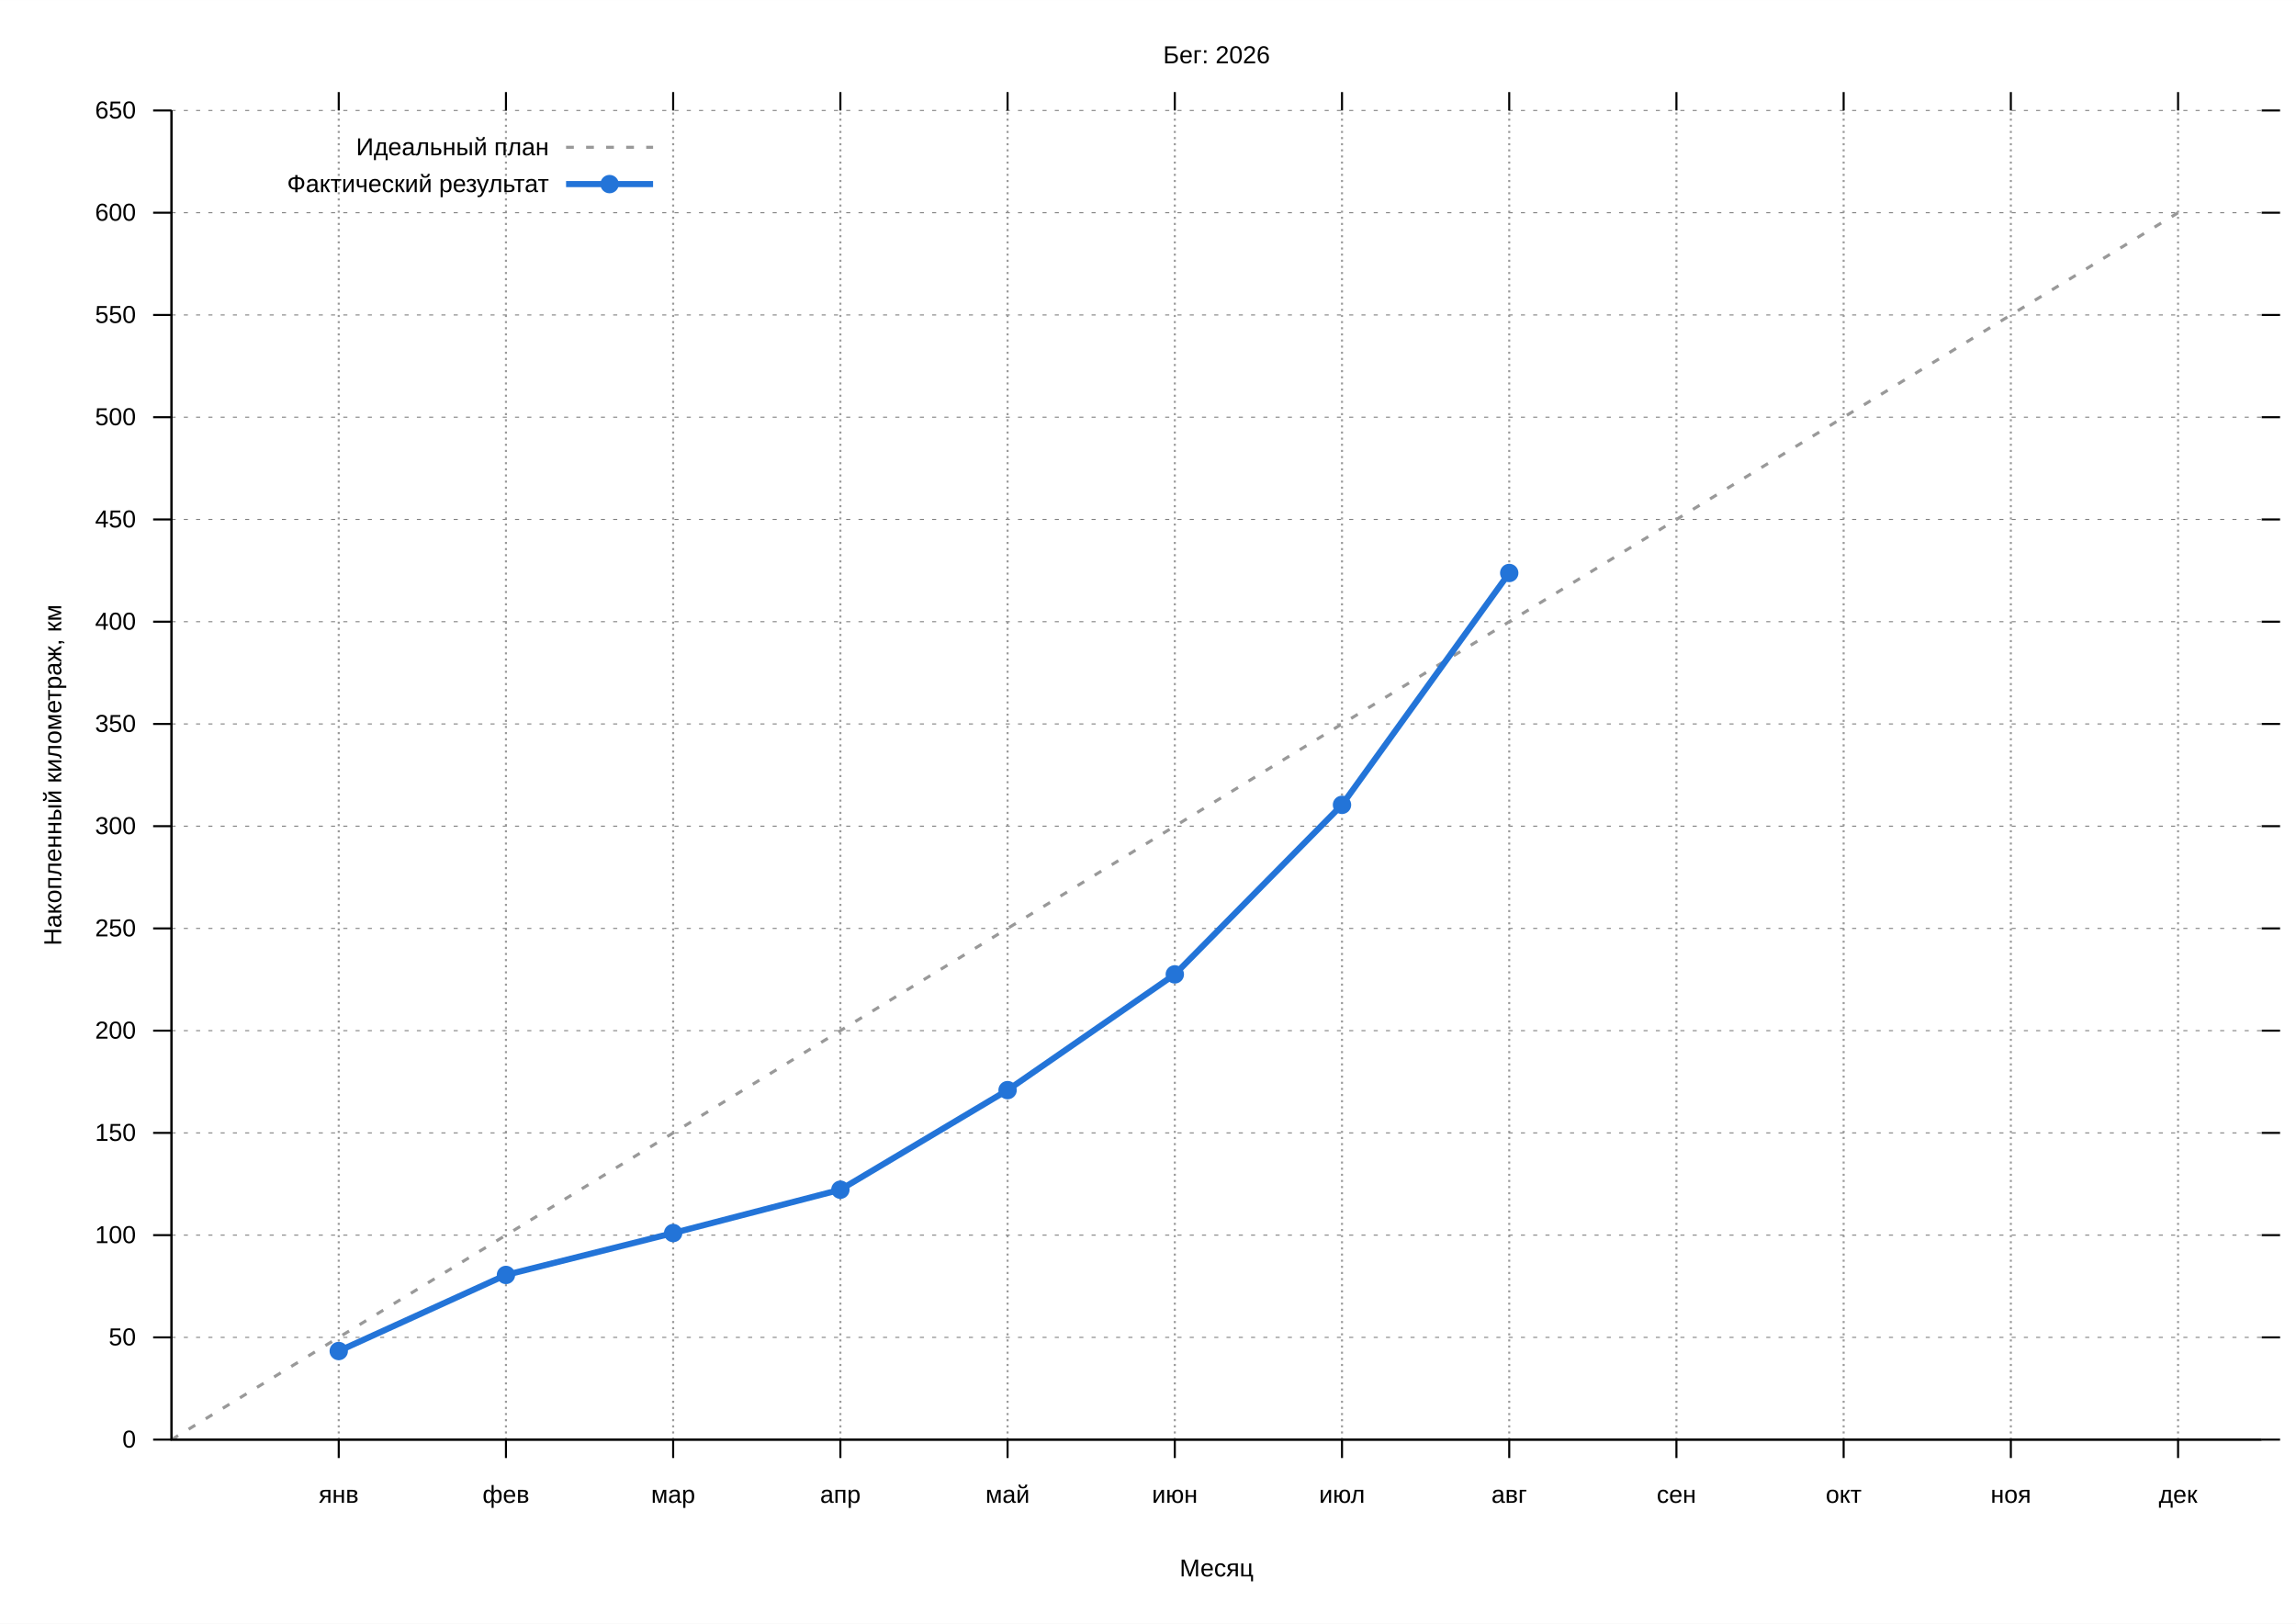
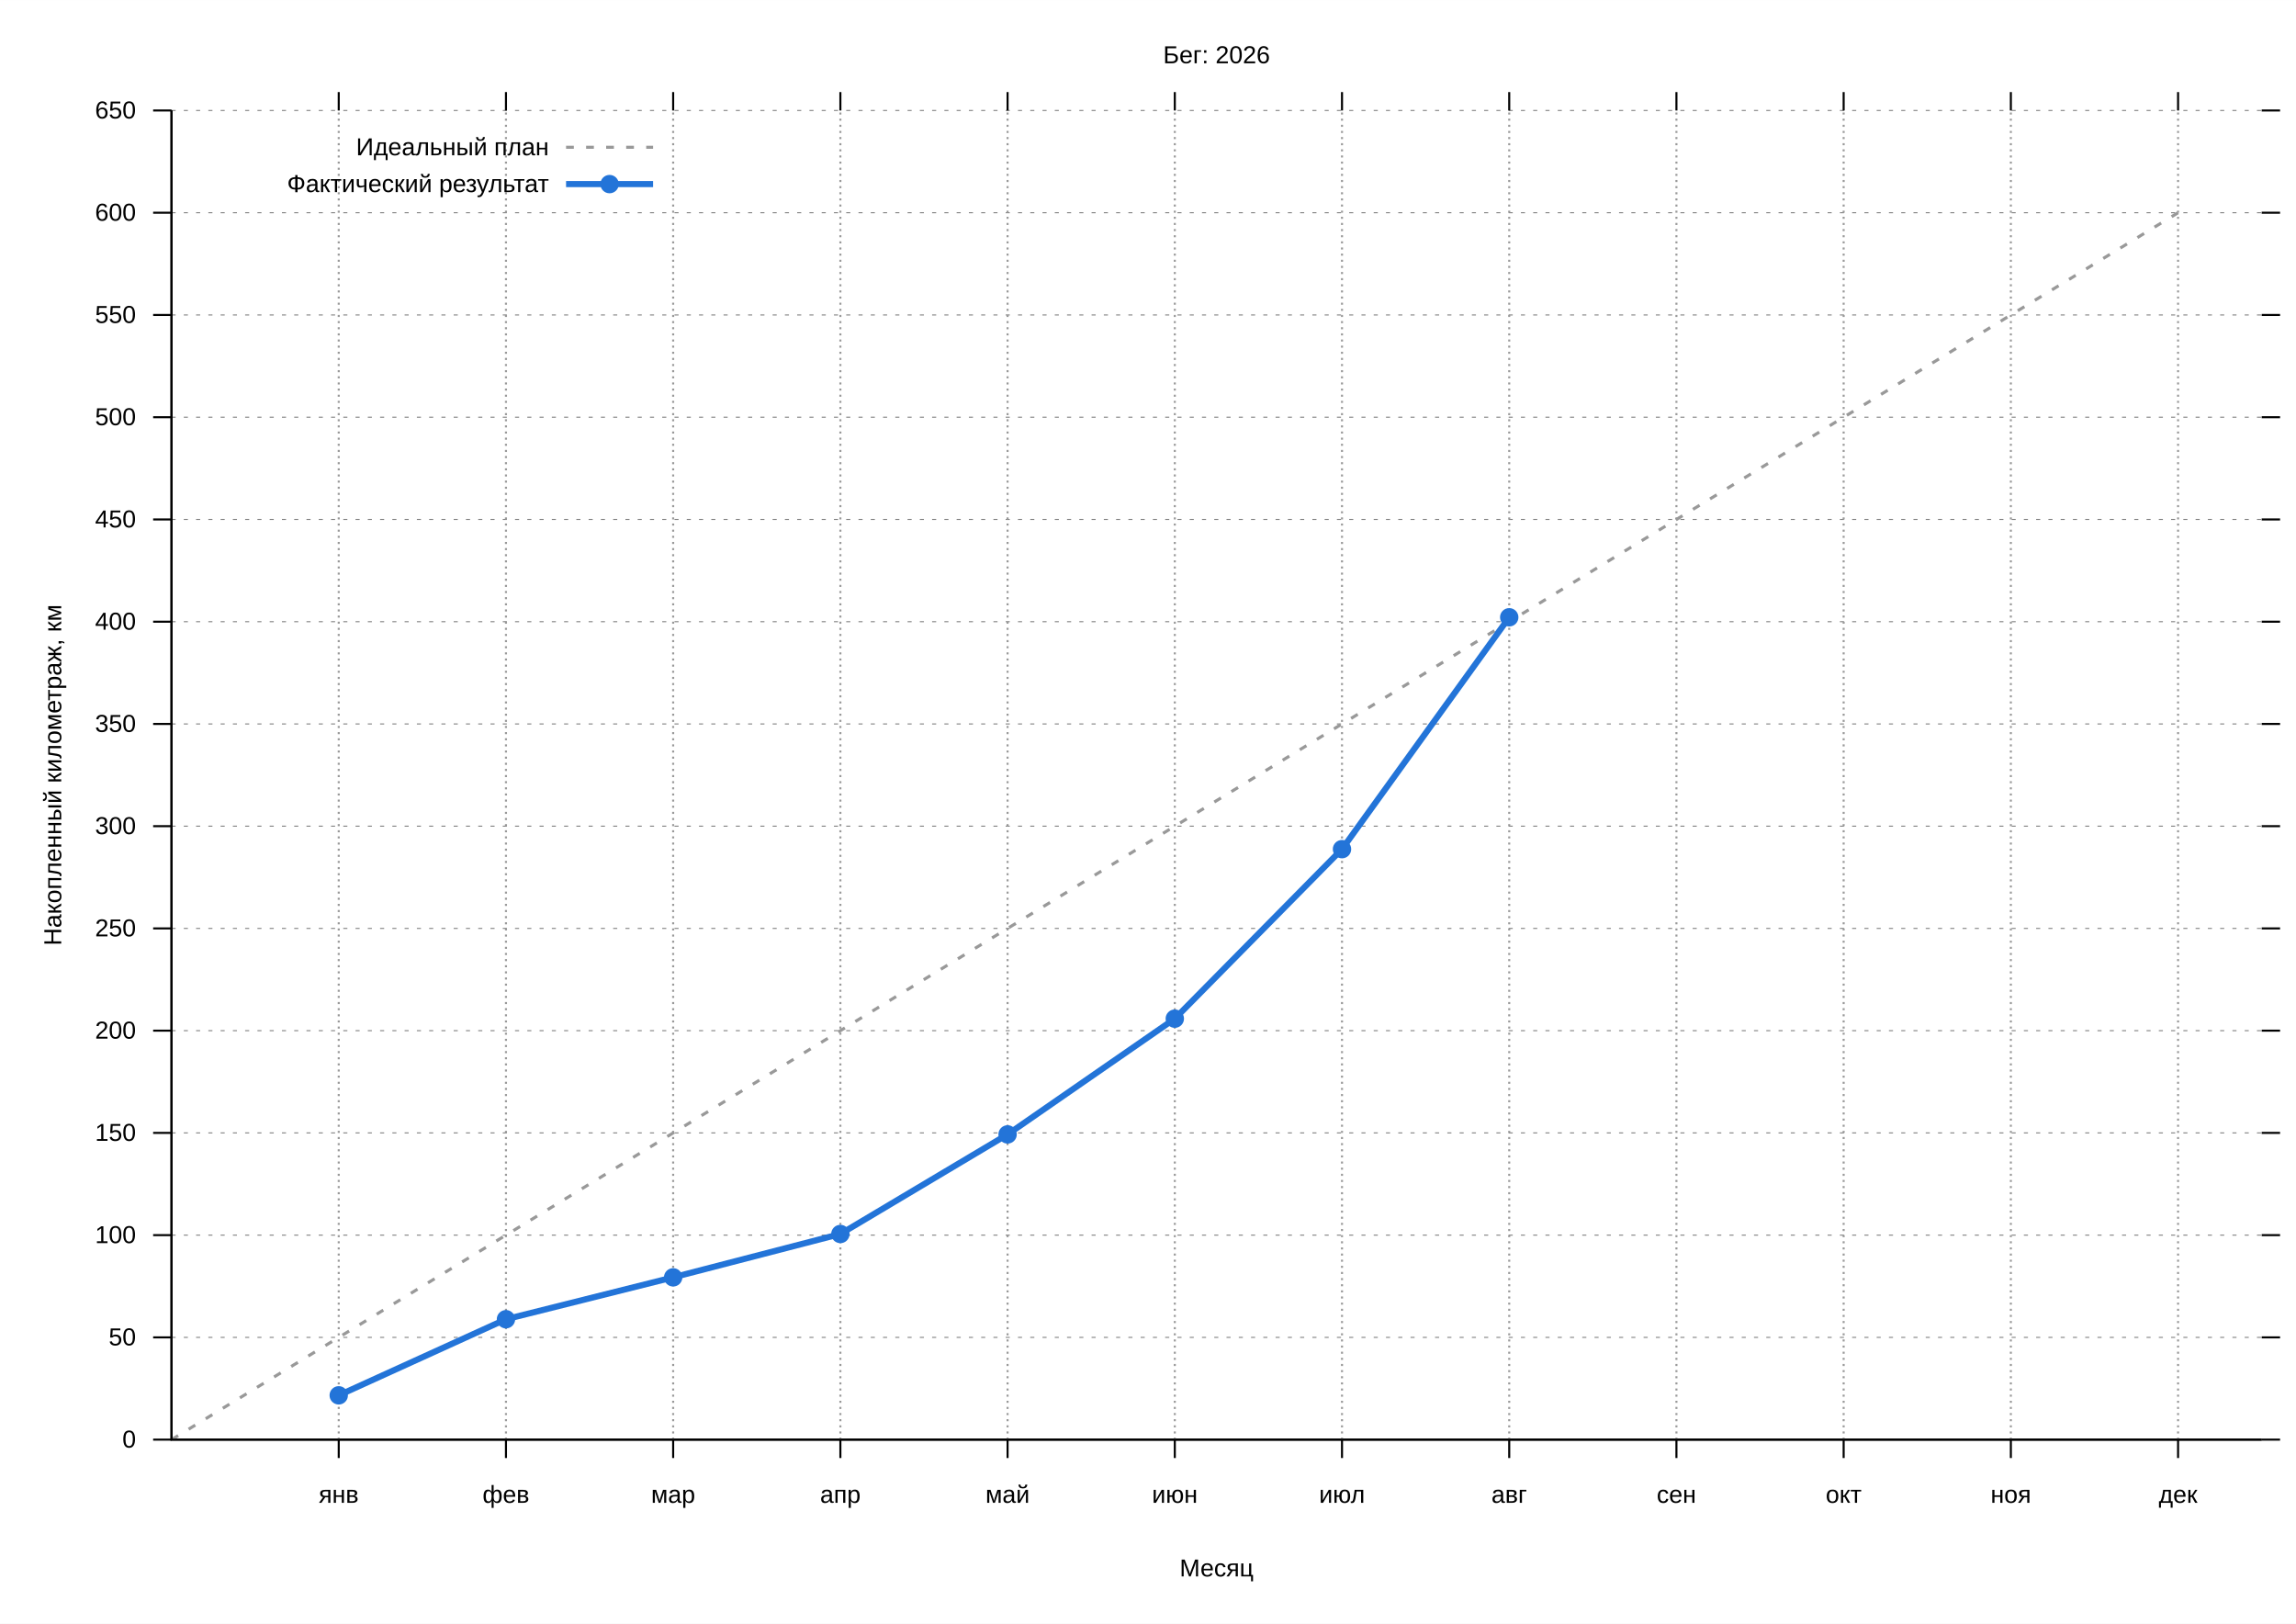
<svg xmlns="http://www.w3.org/2000/svg" xmlns:xlink="http://www.w3.org/1999/xlink" width="297mm" height="210mm" viewBox="0 0 1123 794">
  <g id="gnuplot_canvas">
    <rect x="0" y="0" width="1123" height="794" fill="#ffffff" />
    <defs>
      <circle id="gpDot" r="0.5" stroke-width="0.5" stroke="currentColor" />
      <path id="gpPt0" stroke-width="0.222" stroke="currentColor" d="M-1,0 h2 M0,-1 v2" />
      <path id="gpPt1" stroke-width="0.222" stroke="currentColor" d="M-1,-1 L1,1 M1,-1 L-1,1" />
      <path id="gpPt2" stroke-width="0.222" stroke="currentColor" d="M-1,0 L1,0 M0,-1 L0,1 M-1,-1 L1,1 M-1,1 L1,-1" />
      <rect id="gpPt3" stroke-width="0.222" stroke="currentColor" x="-1" y="-1" width="2" height="2" />
      <rect id="gpPt4" stroke-width="0.222" stroke="currentColor" fill="currentColor" x="-1" y="-1" width="2" height="2" />
      <circle id="gpPt5" stroke-width="0.222" stroke="currentColor" cx="0" cy="0" r="1" />
      <use xlink:href="#gpPt5" id="gpPt6" fill="currentColor" stroke="none" />
      <path id="gpPt7" stroke-width="0.222" stroke="currentColor" d="M0,-1.33 L-1.33,0.67 L1.33,0.67 z" />
      <use xlink:href="#gpPt7" id="gpPt8" fill="currentColor" stroke="none" />
      <use xlink:href="#gpPt7" id="gpPt9" stroke="currentColor" transform="rotate(180)" />
      <use xlink:href="#gpPt9" id="gpPt10" fill="currentColor" stroke="none" />
      <use xlink:href="#gpPt3" id="gpPt11" stroke="currentColor" transform="rotate(45)" />
      <use xlink:href="#gpPt11" id="gpPt12" fill="currentColor" stroke="none" />
      <path id="gpPt13" stroke-width="0.222" stroke="currentColor" d="M0,1.330 L1.265,0.411 L0.782,-1.067 L-0.782,-1.076 L-1.265,0.411 z" />
      <use xlink:href="#gpPt13" id="gpPt14" fill="currentColor" stroke="none" />
      <filter id="textbox" filterUnits="objectBoundingBox" x="0" y="0" height="1" width="1">
        <feFlood flood-color="#FFFFFF" flood-opacity="1" result="bgnd" />
        <feComposite in="SourceGraphic" in2="bgnd" operator="atop" />
      </filter>
      <filter id="greybox" filterUnits="objectBoundingBox" x="0" y="0" height="1" width="1">
        <feFlood flood-color="lightgrey" flood-opacity="1" result="grey" />
        <feComposite in="SourceGraphic" in2="grey" operator="atop" />
      </filter>
    </defs>
    <g fill="none" color="#FFFFFF" stroke="currentColor" stroke-width="1.00" stroke-linecap="butt" stroke-linejoin="miter">
</g>
    <g fill="none" color="black" stroke="currentColor" stroke-width="1.00" stroke-linecap="butt" stroke-linejoin="miter">
</g>
    <g fill="none" color="black" stroke="black" stroke-width="0.50" stroke-linecap="butt" stroke-linejoin="miter">
</g>
    <g fill="none" color="gray" stroke="currentColor" stroke-width="0.50" stroke-linecap="butt" stroke-linejoin="miter">
      <path stroke="gray" stroke-dasharray="2,4" class="gridline" d="M83.90,704.00 L1106.21,704.00  " />
    </g>
    <g fill="none" color="gray" stroke="gray" stroke-width="1.00" stroke-linecap="butt" stroke-linejoin="miter">
</g>
    <g fill="none" color="black" stroke="currentColor" stroke-width="1.00" stroke-linecap="butt" stroke-linejoin="miter">
      <path stroke="black" d="M83.90,704.00 L74.90,704.00 M1106.21,704.00 L1115.21,704.00  " />
      <g transform="translate(66.51,707.90)" stroke="none" fill="black" font-family="Arial" font-size="12.00" text-anchor="end">
        <text>
          <tspan font-family="Arial">0</tspan>
        </text>
      </g>
    </g>
    <g fill="none" color="black" stroke="currentColor" stroke-width="1.00" stroke-linecap="butt" stroke-linejoin="miter">
</g>
    <g fill="none" color="black" stroke="black" stroke-width="0.50" stroke-linecap="butt" stroke-linejoin="miter">
</g>
    <g fill="none" color="gray" stroke="currentColor" stroke-width="0.50" stroke-linecap="butt" stroke-linejoin="miter">
      <path stroke="gray" stroke-dasharray="2,4" class="gridline" d="M83.90,654.00 L1106.21,654.00  " />
    </g>
    <g fill="none" color="gray" stroke="gray" stroke-width="1.00" stroke-linecap="butt" stroke-linejoin="miter">
</g>
    <g fill="none" color="black" stroke="currentColor" stroke-width="1.00" stroke-linecap="butt" stroke-linejoin="miter">
      <path stroke="black" d="M83.90,654.00 L74.90,654.00 M1106.21,654.00 L1115.21,654.00  " />
      <g transform="translate(66.51,657.90)" stroke="none" fill="black" font-family="Arial" font-size="12.00" text-anchor="end">
        <text>
          <tspan font-family="Arial">50</tspan>
        </text>
      </g>
    </g>
    <g fill="none" color="black" stroke="currentColor" stroke-width="1.00" stroke-linecap="butt" stroke-linejoin="miter">
</g>
    <g fill="none" color="black" stroke="black" stroke-width="0.50" stroke-linecap="butt" stroke-linejoin="miter">
</g>
    <g fill="none" color="gray" stroke="currentColor" stroke-width="0.50" stroke-linecap="butt" stroke-linejoin="miter">
      <path stroke="gray" stroke-dasharray="2,4" class="gridline" d="M83.90,604.00 L1106.21,604.00  " />
    </g>
    <g fill="none" color="gray" stroke="gray" stroke-width="1.00" stroke-linecap="butt" stroke-linejoin="miter">
</g>
    <g fill="none" color="black" stroke="currentColor" stroke-width="1.00" stroke-linecap="butt" stroke-linejoin="miter">
      <path stroke="black" d="M83.90,604.00 L74.90,604.00 M1106.21,604.00 L1115.21,604.00  " />
      <g transform="translate(66.51,607.90)" stroke="none" fill="black" font-family="Arial" font-size="12.00" text-anchor="end">
        <text>
          <tspan font-family="Arial">100</tspan>
        </text>
      </g>
    </g>
    <g fill="none" color="black" stroke="currentColor" stroke-width="1.00" stroke-linecap="butt" stroke-linejoin="miter">
</g>
    <g fill="none" color="black" stroke="black" stroke-width="0.50" stroke-linecap="butt" stroke-linejoin="miter">
</g>
    <g fill="none" color="gray" stroke="currentColor" stroke-width="0.50" stroke-linecap="butt" stroke-linejoin="miter">
      <path stroke="gray" stroke-dasharray="2,4" class="gridline" d="M83.90,554.00 L1106.21,554.00  " />
    </g>
    <g fill="none" color="gray" stroke="gray" stroke-width="1.00" stroke-linecap="butt" stroke-linejoin="miter">
</g>
    <g fill="none" color="black" stroke="currentColor" stroke-width="1.00" stroke-linecap="butt" stroke-linejoin="miter">
      <path stroke="black" d="M83.90,554.00 L74.90,554.00 M1106.21,554.00 L1115.21,554.00  " />
      <g transform="translate(66.51,557.90)" stroke="none" fill="black" font-family="Arial" font-size="12.00" text-anchor="end">
        <text>
          <tspan font-family="Arial">150</tspan>
        </text>
      </g>
    </g>
    <g fill="none" color="black" stroke="currentColor" stroke-width="1.00" stroke-linecap="butt" stroke-linejoin="miter">
</g>
    <g fill="none" color="black" stroke="black" stroke-width="0.50" stroke-linecap="butt" stroke-linejoin="miter">
</g>
    <g fill="none" color="gray" stroke="currentColor" stroke-width="0.50" stroke-linecap="butt" stroke-linejoin="miter">
      <path stroke="gray" stroke-dasharray="2,4" class="gridline" d="M83.90,504.00 L1106.21,504.00  " />
    </g>
    <g fill="none" color="gray" stroke="gray" stroke-width="1.00" stroke-linecap="butt" stroke-linejoin="miter">
</g>
    <g fill="none" color="black" stroke="currentColor" stroke-width="1.00" stroke-linecap="butt" stroke-linejoin="miter">
      <path stroke="black" d="M83.90,504.00 L74.90,504.00 M1106.21,504.00 L1115.21,504.00  " />
      <g transform="translate(66.51,507.90)" stroke="none" fill="black" font-family="Arial" font-size="12.00" text-anchor="end">
        <text>
          <tspan font-family="Arial">200</tspan>
        </text>
      </g>
    </g>
    <g fill="none" color="black" stroke="currentColor" stroke-width="1.00" stroke-linecap="butt" stroke-linejoin="miter">
</g>
    <g fill="none" color="black" stroke="black" stroke-width="0.50" stroke-linecap="butt" stroke-linejoin="miter">
</g>
    <g fill="none" color="gray" stroke="currentColor" stroke-width="0.50" stroke-linecap="butt" stroke-linejoin="miter">
      <path stroke="gray" stroke-dasharray="2,4" class="gridline" d="M83.90,454.00 L1106.21,454.00  " />
    </g>
    <g fill="none" color="gray" stroke="gray" stroke-width="1.00" stroke-linecap="butt" stroke-linejoin="miter">
</g>
    <g fill="none" color="black" stroke="currentColor" stroke-width="1.00" stroke-linecap="butt" stroke-linejoin="miter">
      <path stroke="black" d="M83.90,454.00 L74.90,454.00 M1106.21,454.00 L1115.21,454.00  " />
      <g transform="translate(66.51,457.90)" stroke="none" fill="black" font-family="Arial" font-size="12.00" text-anchor="end">
        <text>
          <tspan font-family="Arial">250</tspan>
        </text>
      </g>
    </g>
    <g fill="none" color="black" stroke="currentColor" stroke-width="1.00" stroke-linecap="butt" stroke-linejoin="miter">
</g>
    <g fill="none" color="black" stroke="black" stroke-width="0.50" stroke-linecap="butt" stroke-linejoin="miter">
</g>
    <g fill="none" color="gray" stroke="currentColor" stroke-width="0.50" stroke-linecap="butt" stroke-linejoin="miter">
      <path stroke="gray" stroke-dasharray="2,4" class="gridline" d="M83.90,404.00 L1106.21,404.00  " />
    </g>
    <g fill="none" color="gray" stroke="gray" stroke-width="1.00" stroke-linecap="butt" stroke-linejoin="miter">
</g>
    <g fill="none" color="black" stroke="currentColor" stroke-width="1.00" stroke-linecap="butt" stroke-linejoin="miter">
      <path stroke="black" d="M83.90,404.00 L74.90,404.00 M1106.21,404.00 L1115.21,404.00  " />
      <g transform="translate(66.51,407.90)" stroke="none" fill="black" font-family="Arial" font-size="12.00" text-anchor="end">
        <text>
          <tspan font-family="Arial">300</tspan>
        </text>
      </g>
    </g>
    <g fill="none" color="black" stroke="currentColor" stroke-width="1.00" stroke-linecap="butt" stroke-linejoin="miter">
</g>
    <g fill="none" color="black" stroke="black" stroke-width="0.50" stroke-linecap="butt" stroke-linejoin="miter">
</g>
    <g fill="none" color="gray" stroke="currentColor" stroke-width="0.50" stroke-linecap="butt" stroke-linejoin="miter">
      <path stroke="gray" stroke-dasharray="2,4" class="gridline" d="M83.90,354.01 L1106.21,354.01  " />
    </g>
    <g fill="none" color="gray" stroke="gray" stroke-width="1.00" stroke-linecap="butt" stroke-linejoin="miter">
</g>
    <g fill="none" color="black" stroke="currentColor" stroke-width="1.00" stroke-linecap="butt" stroke-linejoin="miter">
      <path stroke="black" d="M83.90,354.01 L74.90,354.01 M1106.21,354.01 L1115.21,354.01  " />
      <g transform="translate(66.51,357.91)" stroke="none" fill="black" font-family="Arial" font-size="12.00" text-anchor="end">
        <text>
          <tspan font-family="Arial">350</tspan>
        </text>
      </g>
    </g>
    <g fill="none" color="black" stroke="currentColor" stroke-width="1.00" stroke-linecap="butt" stroke-linejoin="miter">
</g>
    <g fill="none" color="black" stroke="black" stroke-width="0.50" stroke-linecap="butt" stroke-linejoin="miter">
</g>
    <g fill="none" color="gray" stroke="currentColor" stroke-width="0.50" stroke-linecap="butt" stroke-linejoin="miter">
      <path stroke="gray" stroke-dasharray="2,4" class="gridline" d="M83.90,304.01 L1106.21,304.01  " />
    </g>
    <g fill="none" color="gray" stroke="gray" stroke-width="1.00" stroke-linecap="butt" stroke-linejoin="miter">
</g>
    <g fill="none" color="black" stroke="currentColor" stroke-width="1.00" stroke-linecap="butt" stroke-linejoin="miter">
      <path stroke="black" d="M83.90,304.01 L74.90,304.01 M1106.21,304.01 L1115.21,304.01  " />
      <g transform="translate(66.51,307.91)" stroke="none" fill="black" font-family="Arial" font-size="12.00" text-anchor="end">
        <text>
          <tspan font-family="Arial">400</tspan>
        </text>
      </g>
    </g>
    <g fill="none" color="black" stroke="currentColor" stroke-width="1.00" stroke-linecap="butt" stroke-linejoin="miter">
</g>
    <g fill="none" color="black" stroke="black" stroke-width="0.50" stroke-linecap="butt" stroke-linejoin="miter">
</g>
    <g fill="none" color="gray" stroke="currentColor" stroke-width="0.50" stroke-linecap="butt" stroke-linejoin="miter">
      <path stroke="gray" stroke-dasharray="2,4" class="gridline" d="M83.90,254.01 L1106.21,254.01  " />
    </g>
    <g fill="none" color="gray" stroke="gray" stroke-width="1.00" stroke-linecap="butt" stroke-linejoin="miter">
</g>
    <g fill="none" color="black" stroke="currentColor" stroke-width="1.00" stroke-linecap="butt" stroke-linejoin="miter">
      <path stroke="black" d="M83.90,254.01 L74.90,254.01 M1106.21,254.01 L1115.21,254.01  " />
      <g transform="translate(66.51,257.91)" stroke="none" fill="black" font-family="Arial" font-size="12.00" text-anchor="end">
        <text>
          <tspan font-family="Arial">450</tspan>
        </text>
      </g>
    </g>
    <g fill="none" color="black" stroke="currentColor" stroke-width="1.00" stroke-linecap="butt" stroke-linejoin="miter">
</g>
    <g fill="none" color="black" stroke="black" stroke-width="0.50" stroke-linecap="butt" stroke-linejoin="miter">
</g>
    <g fill="none" color="gray" stroke="currentColor" stroke-width="0.50" stroke-linecap="butt" stroke-linejoin="miter">
      <path stroke="gray" stroke-dasharray="2,4" class="gridline" d="M83.90,204.01 L1106.21,204.01  " />
    </g>
    <g fill="none" color="gray" stroke="gray" stroke-width="1.00" stroke-linecap="butt" stroke-linejoin="miter">
</g>
    <g fill="none" color="black" stroke="currentColor" stroke-width="1.00" stroke-linecap="butt" stroke-linejoin="miter">
      <path stroke="black" d="M83.90,204.01 L74.90,204.01 M1106.21,204.01 L1115.21,204.01  " />
      <g transform="translate(66.51,207.91)" stroke="none" fill="black" font-family="Arial" font-size="12.00" text-anchor="end">
        <text>
          <tspan font-family="Arial">500</tspan>
        </text>
      </g>
    </g>
    <g fill="none" color="black" stroke="currentColor" stroke-width="1.00" stroke-linecap="butt" stroke-linejoin="miter">
</g>
    <g fill="none" color="black" stroke="black" stroke-width="0.50" stroke-linecap="butt" stroke-linejoin="miter">
</g>
    <g fill="none" color="gray" stroke="currentColor" stroke-width="0.50" stroke-linecap="butt" stroke-linejoin="miter">
      <path stroke="gray" stroke-dasharray="2,4" class="gridline" d="M83.90,154.01 L1106.21,154.01  " />
    </g>
    <g fill="none" color="gray" stroke="gray" stroke-width="1.00" stroke-linecap="butt" stroke-linejoin="miter">
</g>
    <g fill="none" color="black" stroke="currentColor" stroke-width="1.00" stroke-linecap="butt" stroke-linejoin="miter">
      <path stroke="black" d="M83.90,154.01 L74.90,154.01 M1106.21,154.01 L1115.21,154.01  " />
      <g transform="translate(66.51,157.91)" stroke="none" fill="black" font-family="Arial" font-size="12.00" text-anchor="end">
        <text>
          <tspan font-family="Arial">550</tspan>
        </text>
      </g>
    </g>
    <g fill="none" color="black" stroke="currentColor" stroke-width="1.00" stroke-linecap="butt" stroke-linejoin="miter">
</g>
    <g fill="none" color="black" stroke="black" stroke-width="0.50" stroke-linecap="butt" stroke-linejoin="miter">
</g>
    <g fill="none" color="gray" stroke="currentColor" stroke-width="0.50" stroke-linecap="butt" stroke-linejoin="miter">
      <path stroke="gray" stroke-dasharray="2,4" class="gridline" d="M83.90,104.01 L1106.21,104.01  " />
    </g>
    <g fill="none" color="gray" stroke="gray" stroke-width="1.00" stroke-linecap="butt" stroke-linejoin="miter">
</g>
    <g fill="none" color="black" stroke="currentColor" stroke-width="1.00" stroke-linecap="butt" stroke-linejoin="miter">
      <path stroke="black" d="M83.90,104.01 L74.90,104.01 M1106.21,104.01 L1115.21,104.01  " />
      <g transform="translate(66.51,107.91)" stroke="none" fill="black" font-family="Arial" font-size="12.00" text-anchor="end">
        <text>
          <tspan font-family="Arial">600</tspan>
        </text>
      </g>
    </g>
    <g fill="none" color="black" stroke="currentColor" stroke-width="1.00" stroke-linecap="butt" stroke-linejoin="miter">
</g>
    <g fill="none" color="black" stroke="black" stroke-width="0.50" stroke-linecap="butt" stroke-linejoin="miter">
</g>
    <g fill="none" color="gray" stroke="currentColor" stroke-width="0.50" stroke-linecap="butt" stroke-linejoin="miter">
      <path stroke="gray" stroke-dasharray="2,4" class="gridline" d="M83.90,54.01 L1106.21,54.01  " />
    </g>
    <g fill="none" color="gray" stroke="gray" stroke-width="1.00" stroke-linecap="butt" stroke-linejoin="miter">
</g>
    <g fill="none" color="black" stroke="currentColor" stroke-width="1.00" stroke-linecap="butt" stroke-linejoin="miter">
      <path stroke="black" d="M83.90,54.01 L74.90,54.01 M1106.21,54.01 L1115.21,54.01  " />
      <g transform="translate(66.51,57.91)" stroke="none" fill="black" font-family="Arial" font-size="12.00" text-anchor="end">
        <text>
          <tspan font-family="Arial">650</tspan>
        </text>
      </g>
    </g>
    <g fill="none" color="black" stroke="currentColor" stroke-width="1.00" stroke-linecap="butt" stroke-linejoin="miter">
      <path stroke="black" d="M165.68,704.00 L165.68,713.00 M165.68,54.01 L165.68,45.01  " />
      <g transform="translate(165.68,734.90)" stroke="none" fill="black" font-family="Arial" font-size="12.00" text-anchor="middle">
        <text>
          <tspan font-family="Arial">янв</tspan>
        </text>
      </g>
    </g>
    <g fill="none" color="black" stroke="currentColor" stroke-width="1.00" stroke-linecap="butt" stroke-linejoin="miter">
      <path stroke="black" d="M247.47,704.00 L247.47,713.00 M247.47,54.01 L247.47,45.01  " />
      <g transform="translate(247.47,734.90)" stroke="none" fill="black" font-family="Arial" font-size="12.00" text-anchor="middle">
        <text>
          <tspan font-family="Arial">фев</tspan>
        </text>
      </g>
    </g>
    <g fill="none" color="black" stroke="currentColor" stroke-width="1.00" stroke-linecap="butt" stroke-linejoin="miter">
      <path stroke="black" d="M329.25,704.00 L329.25,713.00 M329.25,54.01 L329.25,45.01  " />
      <g transform="translate(329.25,734.90)" stroke="none" fill="black" font-family="Arial" font-size="12.00" text-anchor="middle">
        <text>
          <tspan font-family="Arial">мар</tspan>
        </text>
      </g>
    </g>
    <g fill="none" color="black" stroke="currentColor" stroke-width="1.00" stroke-linecap="butt" stroke-linejoin="miter">
      <path stroke="black" d="M411.04,704.00 L411.04,713.00 M411.04,54.01 L411.04,45.01  " />
      <g transform="translate(411.04,734.90)" stroke="none" fill="black" font-family="Arial" font-size="12.00" text-anchor="middle">
        <text>
          <tspan font-family="Arial">апр</tspan>
        </text>
      </g>
    </g>
    <g fill="none" color="black" stroke="currentColor" stroke-width="1.00" stroke-linecap="butt" stroke-linejoin="miter">
      <path stroke="black" d="M492.82,704.00 L492.82,713.00 M492.82,54.01 L492.82,45.01  " />
      <g transform="translate(492.82,734.90)" stroke="none" fill="black" font-family="Arial" font-size="12.00" text-anchor="middle">
        <text>
          <tspan font-family="Arial">май</tspan>
        </text>
      </g>
    </g>
    <g fill="none" color="black" stroke="currentColor" stroke-width="1.00" stroke-linecap="butt" stroke-linejoin="miter">
      <path stroke="black" d="M574.61,704.00 L574.61,713.00 M574.61,54.01 L574.61,45.01  " />
      <g transform="translate(574.61,734.90)" stroke="none" fill="black" font-family="Arial" font-size="12.00" text-anchor="middle">
        <text>
          <tspan font-family="Arial">июн</tspan>
        </text>
      </g>
    </g>
    <g fill="none" color="black" stroke="currentColor" stroke-width="1.00" stroke-linecap="butt" stroke-linejoin="miter">
      <path stroke="black" d="M656.39,704.00 L656.39,713.00 M656.39,54.01 L656.39,45.01  " />
      <g transform="translate(656.39,734.90)" stroke="none" fill="black" font-family="Arial" font-size="12.00" text-anchor="middle">
        <text>
          <tspan font-family="Arial">июл</tspan>
        </text>
      </g>
    </g>
    <g fill="none" color="black" stroke="currentColor" stroke-width="1.00" stroke-linecap="butt" stroke-linejoin="miter">
      <path stroke="black" d="M738.18,704.00 L738.18,713.00 M738.18,54.01 L738.18,45.01  " />
      <g transform="translate(738.18,734.90)" stroke="none" fill="black" font-family="Arial" font-size="12.00" text-anchor="middle">
        <text>
          <tspan font-family="Arial">авг</tspan>
        </text>
      </g>
    </g>
    <g fill="none" color="black" stroke="currentColor" stroke-width="1.00" stroke-linecap="butt" stroke-linejoin="miter">
      <path stroke="black" d="M819.96,704.00 L819.96,713.00 M819.96,54.01 L819.96,45.01  " />
      <g transform="translate(819.96,734.90)" stroke="none" fill="black" font-family="Arial" font-size="12.00" text-anchor="middle">
        <text>
          <tspan font-family="Arial">сен</tspan>
        </text>
      </g>
    </g>
    <g fill="none" color="black" stroke="currentColor" stroke-width="1.00" stroke-linecap="butt" stroke-linejoin="miter">
      <path stroke="black" d="M901.75,704.00 L901.75,713.00 M901.75,54.01 L901.75,45.01  " />
      <g transform="translate(901.75,734.90)" stroke="none" fill="black" font-family="Arial" font-size="12.00" text-anchor="middle">
        <text>
          <tspan font-family="Arial">окт</tspan>
        </text>
      </g>
    </g>
    <g fill="none" color="black" stroke="currentColor" stroke-width="1.00" stroke-linecap="butt" stroke-linejoin="miter">
      <path stroke="black" d="M983.53,704.00 L983.53,713.00 M983.53,54.01 L983.53,45.01  " />
      <g transform="translate(983.53,734.90)" stroke="none" fill="black" font-family="Arial" font-size="12.00" text-anchor="middle">
        <text>
          <tspan font-family="Arial">ноя</tspan>
        </text>
      </g>
    </g>
    <g fill="none" color="black" stroke="currentColor" stroke-width="1.00" stroke-linecap="butt" stroke-linejoin="miter">
      <path stroke="black" d="M1065.32,704.00 L1065.32,713.00 M1065.32,54.01 L1065.32,45.01  " />
      <g transform="translate(1065.32,734.90)" stroke="none" fill="black" font-family="Arial" font-size="12.00" text-anchor="middle">
        <text>
          <tspan font-family="Arial">дек</tspan>
        </text>
      </g>
    </g>
    <g fill="none" color="black" stroke="currentColor" stroke-width="1.00" stroke-linecap="butt" stroke-linejoin="miter">
</g>
    <g fill="none" color="black" stroke="currentColor" stroke-width="1.00" stroke-linecap="butt" stroke-linejoin="miter">
      <path stroke="black" d="M83.90,54.01 L83.90,704.00 L1106.21,704.00 M1106.21,54.01 M83.90,54.01  " />
    </g>
    <g fill="none" color="black" stroke="currentColor" stroke-width="1.00" stroke-linecap="butt" stroke-linejoin="miter">
</g>
    <g id="gnuplot_plot_1" fill="none">
      <g fill="none" color="black" stroke="currentColor" stroke-width="1.00" stroke-linecap="butt" stroke-linejoin="miter">
        <path stroke="rgb(153, 153, 153)" stroke-dasharray="1.0,2.0" d="M165.68,704.00 L165.68,54.01 M247.47,704.00 L247.47,54.01 M329.25,704.00 L329.25,54.01 M411.04,704.00 L411.04,54.01   M492.82,704.00 L492.82,54.01 M574.61,704.00 L574.61,54.01 M656.39,704.00 L656.39,54.01 M738.18,704.00 L738.18,54.01   M819.96,704.00 L819.96,54.01 M901.75,704.00 L901.75,54.01 M983.53,704.00 L983.53,54.01 M1065.32,704.00 L1065.32,54.01    " />
      </g>
    </g>
    <g id="gnuplot_plot_2" fill="none">
      <g fill="none" color="black" stroke="currentColor" stroke-width="1.00" stroke-linecap="butt" stroke-linejoin="miter">
</g>
    </g>
    <g id="gnuplot_plot_3">
      <g fill="none" color="#FFFFFF" stroke="rgb(153, 153, 153)" stroke-width="1.50" stroke-linecap="butt" stroke-linejoin="miter">
</g>
      <g fill="none" color="black" stroke="currentColor" stroke-width="1.50" stroke-linecap="butt" stroke-linejoin="miter">
        <g transform="translate(268.48,75.91)" stroke="none" fill="black" font-family="Arial" font-size="12.00" text-anchor="end">
          <text>
            <tspan font-family="Arial">Идеальный план</tspan>
          </text>
        </g>
      </g>
      <g fill="none" color="black" stroke="currentColor" stroke-width="1.50" stroke-linecap="butt" stroke-linejoin="miter">
        <path stroke="rgb(153, 153, 153)" stroke-dasharray="3.8,6.0" d="M276.87,72.01 L319.43,72.01 M83.90,704.00 L93.81,697.94 L103.73,691.88 L113.64,685.82 L123.55,679.76 L133.47,673.70   L143.38,667.64 L153.29,661.58 L163.21,655.52 L173.12,649.46 L183.03,643.39 L192.95,637.33 L202.86,631.27 L212.77,625.21   L222.69,619.15 L232.60,613.09 L242.51,607.03 L252.43,600.97 L262.34,594.91 L272.25,588.85 L282.17,582.79 L292.08,576.73   L301.99,570.67 L311.91,564.61 L321.82,558.55 L331.73,552.49 L341.65,546.43 L351.56,540.37 L361.47,534.31 L371.39,528.25   L381.30,522.18 L391.21,516.12 L401.13,510.06 L411.04,504.00 L420.95,497.94 L430.87,491.88 L440.78,485.82 L450.69,479.76   L460.61,473.70 L470.52,467.64 L480.43,461.58 L490.35,455.52 L500.26,449.46 L510.17,443.40 L520.09,437.34 L530.00,431.28   L539.91,425.22 L549.83,419.16 L559.74,413.10 L569.65,407.03 L579.57,400.97 L589.48,394.91 L599.39,388.85 L609.31,382.79   L619.22,376.73 L629.13,370.67 L639.05,364.61 L648.96,358.55 L658.87,352.49 L668.79,346.43 L678.70,340.37 L688.61,334.31   L698.53,328.25 L708.44,322.19 L718.35,316.13 L728.27,310.07 L738.18,304.01 L748.09,297.95 L758.01,291.89 L767.92,285.82   L777.83,279.76 L787.74,273.70 L797.66,267.64 L807.57,261.58 L817.48,255.52 L827.40,249.46 L837.31,243.40 L847.22,237.34   L857.14,231.28 L867.05,225.22 L876.96,219.16 L886.88,213.10 L896.79,207.04 L906.70,200.98 L916.62,194.92 L926.53,188.86   L936.44,182.80 L946.36,176.74 L956.27,170.67 L966.18,164.61 L976.10,158.55 L986.01,152.49 L995.92,146.43 L1005.84,140.37   L1015.75,134.31 L1025.66,128.25 L1035.58,122.19 L1045.49,116.13 L1055.40,110.07 L1065.32,104.01  " />
      </g>
    </g>
    <g id="gnuplot_plot_4">
      <g fill="none" color="#FFFFFF" stroke="rgb(153, 153, 153)" stroke-width="3.00" stroke-linecap="butt" stroke-linejoin="miter">
</g>
      <g fill="none" color="black" stroke="currentColor" stroke-width="3.00" stroke-linecap="butt" stroke-linejoin="miter">
        <g transform="translate(268.48,93.91)" stroke="none" fill="black" font-family="Arial" font-size="12.00" text-anchor="end">
          <text>
            <tspan font-family="Arial">Фактический результат</tspan>
          </text>
        </g>
      </g>
      <g fill="none" color="black" stroke="currentColor" stroke-width="3.00" stroke-linecap="butt" stroke-linejoin="miter">
-         <path stroke="rgb( 35, 116, 216)" d="M276.87,90.01 L319.43,90.01 M165.68,660.68 L247.47,623.46 L329.25,602.98 L411.04,581.78 L492.82,533.08 L574.61,476.48   L656.39,393.58 L738.18,280.19  " />
-         <use xlink:href="#gpPt6" transform="translate(165.68,660.68) scale(4.05)" color="rgb( 35, 116, 216)" />
-         <use xlink:href="#gpPt6" transform="translate(247.47,623.46) scale(4.05)" color="rgb( 35, 116, 216)" />
-         <use xlink:href="#gpPt6" transform="translate(329.25,602.98) scale(4.05)" color="rgb( 35, 116, 216)" />
-         <use xlink:href="#gpPt6" transform="translate(411.04,581.78) scale(4.05)" color="rgb( 35, 116, 216)" />
-         <use xlink:href="#gpPt6" transform="translate(492.82,533.08) scale(4.05)" color="rgb( 35, 116, 216)" />
-         <use xlink:href="#gpPt6" transform="translate(574.61,476.48) scale(4.05)" color="rgb( 35, 116, 216)" />
-         <use xlink:href="#gpPt6" transform="translate(656.39,393.58) scale(4.05)" color="rgb( 35, 116, 216)" />
-         <use xlink:href="#gpPt6" transform="translate(738.18,280.19) scale(4.05)" color="rgb( 35, 116, 216)" />
+         <path stroke="rgb( 35, 116, 216)" d="M276.87,90.01 L319.43,90.01 M165.68,682.34 L247.47,645.12 L329.25,624.64 L411.04,603.44 L492.82,554.74 L574.61,498.14   L656.39,415.24 L738.18,301.85  " />
+         <use xlink:href="#gpPt6" transform="translate(165.68,682.34) scale(4.05)" color="rgb( 35, 116, 216)" />
+         <use xlink:href="#gpPt6" transform="translate(247.47,645.12) scale(4.05)" color="rgb( 35, 116, 216)" />
+         <use xlink:href="#gpPt6" transform="translate(329.25,624.64) scale(4.05)" color="rgb( 35, 116, 216)" />
+         <use xlink:href="#gpPt6" transform="translate(411.04,603.44) scale(4.05)" color="rgb( 35, 116, 216)" />
+         <use xlink:href="#gpPt6" transform="translate(492.82,554.74) scale(4.05)" color="rgb( 35, 116, 216)" />
+         <use xlink:href="#gpPt6" transform="translate(574.61,498.14) scale(4.05)" color="rgb( 35, 116, 216)" />
+         <use xlink:href="#gpPt6" transform="translate(656.39,415.24) scale(4.05)" color="rgb( 35, 116, 216)" />
+         <use xlink:href="#gpPt6" transform="translate(738.18,301.85) scale(4.05)" color="rgb( 35, 116, 216)" />
        <use xlink:href="#gpPt6" transform="translate(298.15,90.01) scale(4.05)" color="rgb( 35, 116, 216)" />
      </g>
    </g>
    <g fill="none" color="#FFFFFF" stroke="rgb( 35, 116, 216)" stroke-width="2.00" stroke-linecap="butt" stroke-linejoin="miter">
</g>
    <g fill="none" color="black" stroke="currentColor" stroke-width="2.00" stroke-linecap="butt" stroke-linejoin="miter">
</g>
    <g fill="none" color="black" stroke="black" stroke-width="1.00" stroke-linecap="butt" stroke-linejoin="miter">
</g>
    <g fill="none" color="black" stroke="currentColor" stroke-width="1.00" stroke-linecap="butt" stroke-linejoin="miter">
      <path stroke="black" d="M83.90,54.01 L83.90,704.00 L1106.21,704.00 M1106.21,54.01 M83.90,54.01  " />
      <g transform="translate(29.94,379.01) rotate(270.00)" stroke="none" fill="black" font-family="Arial" font-size="12.00" text-anchor="middle">
        <text>
          <tspan font-family="Arial">Накопленный километраж, км</tspan>
        </text>
      </g>
    </g>
    <g fill="none" color="black" stroke="currentColor" stroke-width="1.00" stroke-linecap="butt" stroke-linejoin="miter">
      <g transform="translate(595.05,770.90)" stroke="none" fill="black" font-family="Arial" font-size="12.00" text-anchor="middle">
        <text>
          <tspan font-family="Arial">Месяц</tspan>
        </text>
      </g>
    </g>
    <g fill="none" color="black" stroke="currentColor" stroke-width="1.00" stroke-linecap="butt" stroke-linejoin="miter">
</g>
    <g fill="none" color="black" stroke="currentColor" stroke-width="1.00" stroke-linecap="butt" stroke-linejoin="miter">
      <g transform="translate(595.05,30.91)" stroke="none" fill="black" font-family="Arial" font-size="12.00" text-anchor="middle">
        <text>
          <tspan font-family="Arial">Бег: 2026</tspan>
        </text>
      </g>
    </g>
    <g fill="none" color="black" stroke="currentColor" stroke-width="1.00" stroke-linecap="butt" stroke-linejoin="miter">
</g>
  </g>
</svg>
